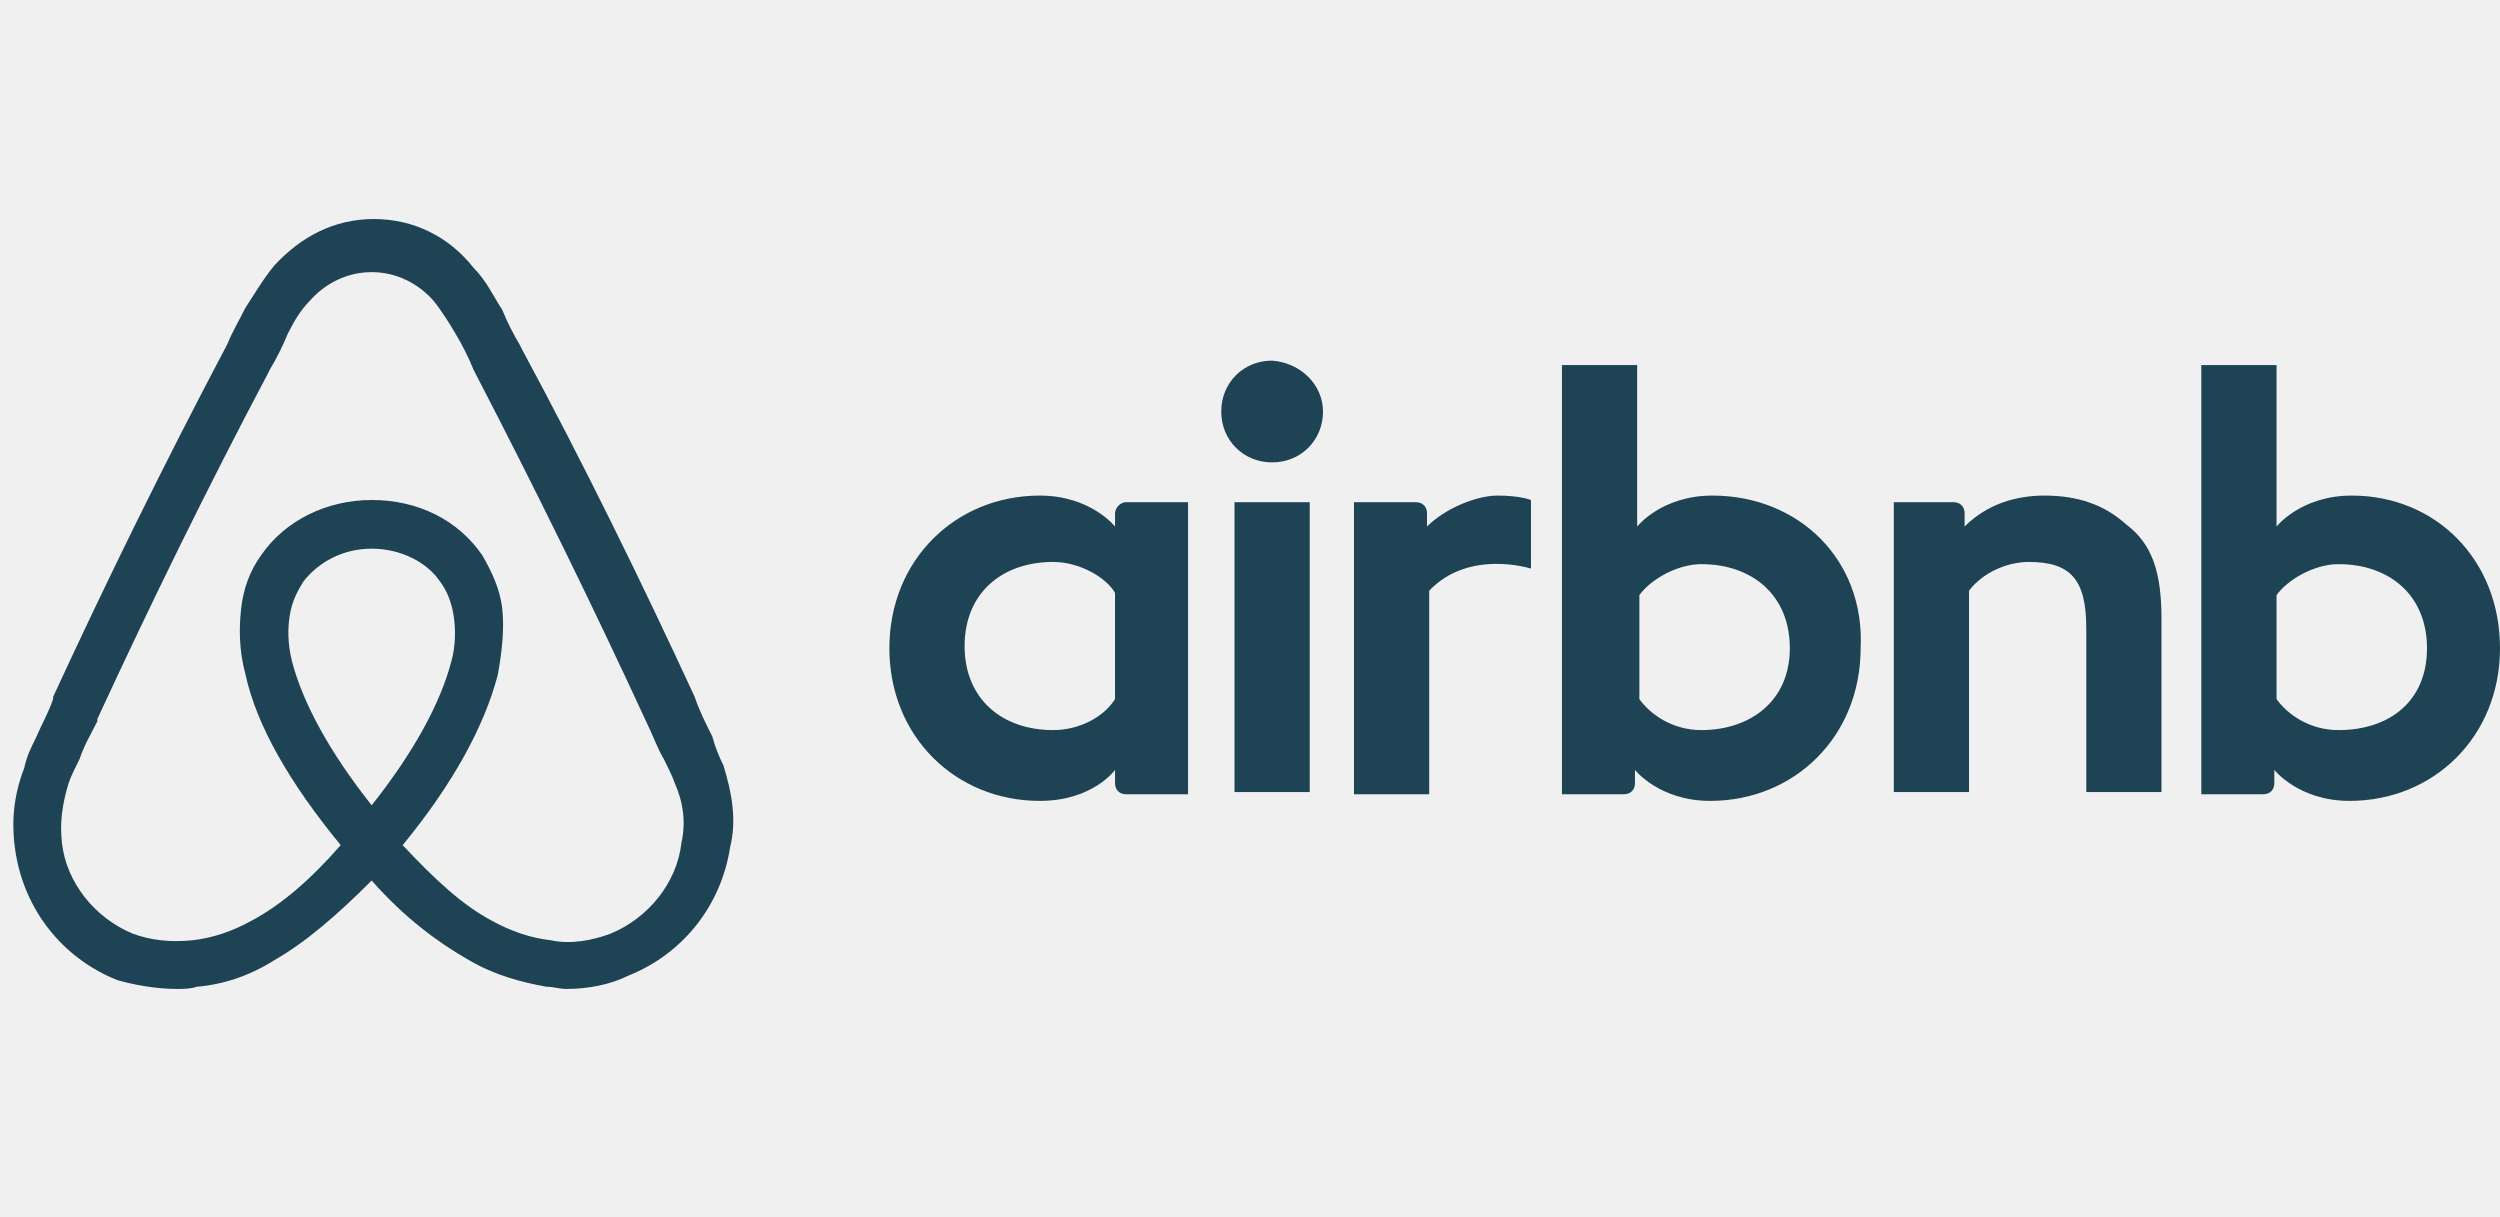
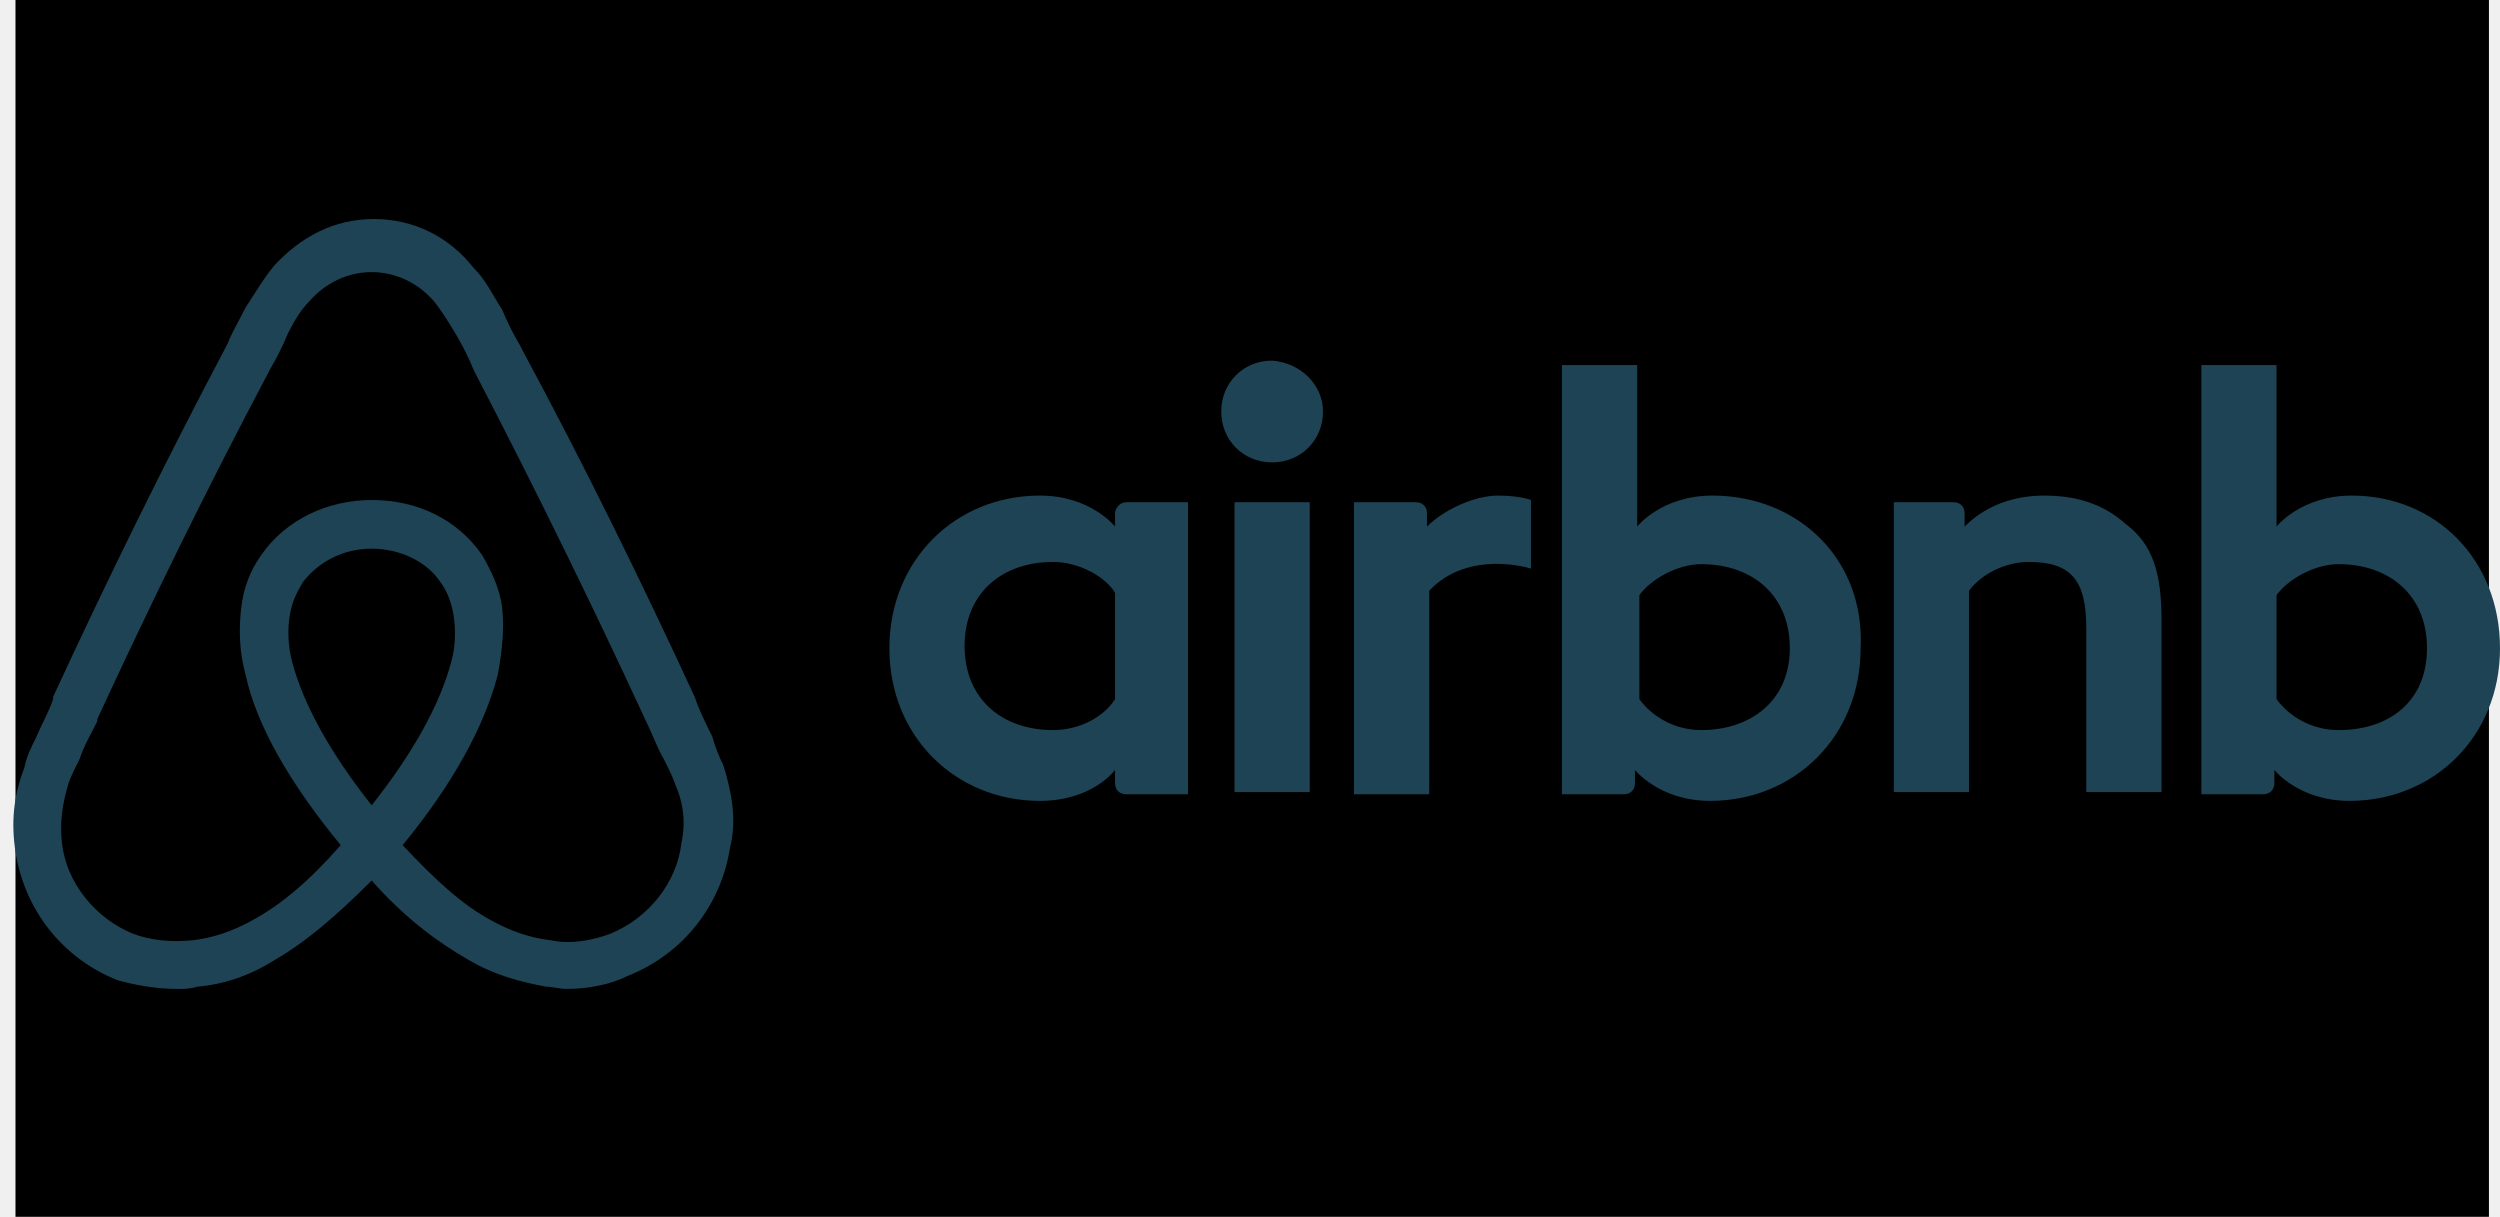
<svg xmlns="http://www.w3.org/2000/svg" width="113" height="55" viewBox="0 0 113 55">
  <style type="text/css">
    .st0{fill-rule:evenodd;clip-rule:evenodd;fill:none;}
    .st1{filter:url(#Adobe_OpacityMaskFilter);}
    .st2{fill-rule:evenodd;clip-rule:evenodd;fill:#FFFFFF;}
    .st3{mask:url(#mask-2_1_);fill:#FF5A5F;}
  </style>
  <g>
    <g transform="translate(-966, -73)">
      <g>
        <g transform="translate(732, 30)">
          <g transform="translate(0, 43)">
            <g transform="translate(234, 0)">
              <g>
-                 <rect x="0.7" y="0" class="st0" width="111.8" height="55" />
+                 <rect x="0.7" y="0" className="st0" width="111.8" height="55" />
              </g>
              <defs>
                <filter filterUnits="userSpaceOnUse" x="0.5" y="9.9" width="112.6" height="34.8">
                  <feColorMatrix type="matrix" values="1 0 0 0 0  0 1 0 0 0  0 0 1 0 0  0 0 0 1 0" />
                </filter>
              </defs>
              <mask maskUnits="userSpaceOnUse" x="0.5" y="9.9" width="112.6" height="34.8">
-                 <g class="st1">
-                   <rect x="0.7" y="0" class="st2" width="111.8" height="55" />
+                 <g className="st1">
+                   <rect x="0.7" y="0" className="st2" width="111.8" height="55" />
                </g>
              </mask>
-               <path class="st3" d="M59.8,18.6c0,1.3-1,2.3-2.3,2.3c-1.3,0-2.3-1-2.3-2.3s1-2.3,2.3-2.3        C58.8,16.4,59.8,17.4,59.8,18.6z M50.4,23.2c0,0.2,0,0.6,0,0.6s-1.1-1.4-3.4-1.4c-3.8,0-6.8,2.9-6.8,6.9c0,4,3,6.9,6.8,6.9        c2.4,0,3.4-1.4,3.4-1.4v0.6c0,0.3,0.2,0.5,0.5,0.5h2.8V22.7c0,0-2.6,0-2.8,0C50.6,22.7,50.4,23,50.4,23.2z M50.4,31.6        c-0.5,0.8-1.6,1.4-2.8,1.4c-2.3,0-4-1.4-4-3.8c0-2.4,1.7-3.8,4-3.8c1.2,0,2.4,0.7,2.8,1.4V31.6z M55.8,35.8h3.4V22.7h-3.4        V35.8z M106.3,22.4c-2.3,0-3.4,1.4-3.4,1.4v-7.3h-3.4v19.4c0,0,2.6,0,2.8,0c0.3,0,0.5-0.2,0.5-0.5v-0.6c0,0,1.1,1.4,3.4,1.4        c3.8,0,6.8-2.9,6.8-6.9S110.1,22.4,106.3,22.4z M105.7,33c-1.3,0-2.3-0.7-2.8-1.4v-4.7c0.5-0.7,1.7-1.4,2.8-1.4        c2.3,0,4,1.4,4,3.8S108,33,105.7,33z M97.7,28v7.8h-3.4v-7.4c0-2.2-0.7-3-2.6-3c-1,0-2.1,0.5-2.7,1.3v9.1h-3.4V22.7h2.7        c0.3,0,0.5,0.2,0.5,0.5v0.6c1-1,2.3-1.4,3.6-1.4c1.5,0,2.7,0.4,3.7,1.3C97.3,24.6,97.7,25.9,97.7,28z M77.4,22.4        c-2.3,0-3.4,1.4-3.4,1.4v-7.3h-3.4v19.4c0,0,2.6,0,2.8,0c0.3,0,0.5-0.2,0.5-0.5v-0.6c0,0,1.1,1.4,3.4,1.4        c3.8,0,6.8-2.9,6.8-6.9C84.3,25.3,81.3,22.4,77.4,22.4z M76.9,33c-1.3,0-2.3-0.7-2.8-1.4v-4.7c0.5-0.7,1.7-1.4,2.8-1.4        c2.3,0,4,1.4,4,3.8S79.1,33,76.9,33z M67.7,22.4c1,0,1.5,0.2,1.5,0.2v3.1c0,0-2.8-0.9-4.6,1v9.2h-3.4V22.7c0,0,2.6,0,2.8,0        c0.3,0,0.5,0.2,0.5,0.5v0.6C65.3,23,66.7,22.4,67.7,22.4z M32.7,34.6c-0.2-0.4-0.4-0.9-0.5-1.3c-0.3-0.6-0.6-1.2-0.8-1.8l0,0        c-2.4-5.2-5-10.5-7.8-15.7l-0.1-0.2c-0.3-0.5-0.6-1.1-0.8-1.6c-0.4-0.6-0.7-1.3-1.3-1.9c-1.1-1.4-2.7-2.2-4.5-2.2        c-1.8,0-3.3,0.8-4.5,2.1c-0.5,0.6-0.9,1.3-1.3,1.9c-0.3,0.6-0.6,1.1-0.8,1.6l-0.1,0.2C7.4,21,4.8,26.3,2.4,31.5l0,0.1        c-0.2,0.6-0.5,1.1-0.8,1.8c-0.2,0.4-0.4,0.8-0.5,1.3c-0.5,1.3-0.6,2.5-0.4,3.8c0.4,2.6,2.1,4.8,4.6,5.8C6,44.5,7,44.7,8,44.7        c0.3,0,0.6,0,0.9-0.1c1.2-0.1,2.4-0.5,3.5-1.2c1.4-0.8,2.8-2,4.4-3.6c1.5,1.7,3,2.8,4.4,3.6c1.2,0.7,2.4,1,3.5,1.2        c0.3,0,0.6,0.1,0.9,0.1c1,0,2-0.2,2.8-0.6c2.5-1,4.2-3.2,4.6-5.8C33.3,37.1,33.1,35.9,32.7,34.6z M16.8,36.4        c-1.9-2.4-3.1-4.6-3.6-6.5c-0.2-0.8-0.2-1.5-0.1-2.1c0.1-0.6,0.3-1,0.6-1.5c0.7-0.9,1.8-1.5,3.1-1.5c1.3,0,2.5,0.6,3.1,1.5        c0.3,0.4,0.5,0.9,0.6,1.5c0.1,0.6,0.1,1.4-0.1,2.1C19.9,31.8,18.7,34,16.8,36.4z M30.8,38.1c-0.2,1.8-1.5,3.4-3.2,4.1        c-0.8,0.3-1.8,0.5-2.7,0.3c-0.9-0.1-1.8-0.4-2.7-0.9c-1.3-0.7-2.5-1.8-4-3.4c2.3-2.8,3.7-5.4,4.3-7.7c0.2-1.1,0.3-2.1,0.2-3        c-0.1-0.9-0.5-1.7-0.9-2.4c-1.1-1.6-2.9-2.5-5-2.5c-2,0-3.9,0.9-5,2.5c-0.5,0.7-0.8,1.5-0.9,2.4c-0.1,0.9-0.1,1.9,0.2,3        c0.5,2.3,2,4.9,4.3,7.7c-1.4,1.6-2.7,2.7-4,3.4c-0.9,0.5-1.8,0.8-2.7,0.9c-1,0.1-1.9,0-2.7-0.3c-1.7-0.7-3-2.3-3.2-4.1        c-0.1-0.9,0-1.7,0.3-2.7c0.1-0.3,0.3-0.7,0.5-1.1c0.2-0.6,0.5-1.1,0.8-1.7l0-0.1c2.4-5.2,5-10.5,7.7-15.6l0.1-0.2        c0.3-0.5,0.6-1.1,0.8-1.6c0.3-0.6,0.6-1.1,1-1.5c0.7-0.8,1.7-1.3,2.8-1.3s2.1,0.5,2.8,1.3c0.4,0.5,0.7,1,1,1.5        c0.3,0.5,0.6,1.1,0.8,1.6l0.1,0.2c2.7,5.2,5.3,10.5,7.7,15.7v0c0.3,0.6,0.5,1.2,0.8,1.7c0.2,0.4,0.4,0.8,0.5,1.1        C30.9,36.3,31,37.2,30.8,38.1L30.8,38.1z" mask="url(#mask-2_1_)" style="fill:#1D4354;fill-opacity:1" />
+               <path className="st3" d="M59.8,18.6c0,1.3-1,2.3-2.3,2.3c-1.3,0-2.3-1-2.3-2.3s1-2.3,2.3-2.3        C58.8,16.4,59.8,17.4,59.8,18.6z M50.4,23.2c0,0.2,0,0.6,0,0.6s-1.1-1.4-3.4-1.4c-3.8,0-6.8,2.9-6.8,6.9c0,4,3,6.9,6.8,6.9        c2.4,0,3.4-1.4,3.4-1.4v0.6c0,0.3,0.2,0.5,0.5,0.5h2.8V22.7c0,0-2.6,0-2.8,0C50.6,22.7,50.4,23,50.4,23.2z M50.4,31.6        c-0.5,0.8-1.6,1.4-2.8,1.4c-2.3,0-4-1.4-4-3.8c0-2.4,1.7-3.8,4-3.8c1.2,0,2.4,0.7,2.8,1.4V31.6z M55.8,35.8h3.4V22.7h-3.4        V35.8z M106.3,22.4c-2.3,0-3.4,1.4-3.4,1.4v-7.3h-3.4v19.4c0,0,2.6,0,2.8,0c0.3,0,0.5-0.2,0.5-0.5v-0.6c0,0,1.1,1.4,3.4,1.4        c3.8,0,6.8-2.9,6.8-6.9S110.1,22.4,106.3,22.4z M105.7,33c-1.3,0-2.3-0.7-2.8-1.4v-4.7c0.5-0.7,1.7-1.4,2.8-1.4        c2.3,0,4,1.4,4,3.8S108,33,105.7,33z M97.7,28v7.8h-3.4v-7.4c0-2.2-0.7-3-2.6-3c-1,0-2.1,0.5-2.7,1.3v9.1h-3.4V22.7h2.7        c0.3,0,0.5,0.2,0.5,0.5v0.6c1-1,2.3-1.4,3.6-1.4c1.5,0,2.7,0.4,3.7,1.3C97.3,24.6,97.7,25.9,97.7,28z M77.4,22.4        c-2.3,0-3.4,1.4-3.4,1.4v-7.3h-3.4v19.4c0,0,2.6,0,2.8,0c0.3,0,0.5-0.2,0.5-0.5v-0.6c0,0,1.1,1.4,3.4,1.4        c3.8,0,6.8-2.9,6.8-6.9C84.3,25.3,81.3,22.4,77.4,22.4z M76.9,33c-1.3,0-2.3-0.7-2.8-1.4v-4.7c0.5-0.7,1.7-1.4,2.8-1.4        c2.3,0,4,1.4,4,3.8S79.1,33,76.9,33z M67.7,22.4c1,0,1.5,0.2,1.5,0.2v3.1c0,0-2.8-0.9-4.6,1v9.2h-3.4V22.7c0,0,2.6,0,2.8,0        c0.3,0,0.5,0.2,0.5,0.5v0.6C65.3,23,66.7,22.4,67.7,22.4z M32.7,34.6c-0.2-0.4-0.4-0.9-0.5-1.3c-0.3-0.6-0.6-1.2-0.8-1.8l0,0        c-2.4-5.2-5-10.5-7.8-15.7l-0.1-0.2c-0.3-0.5-0.6-1.1-0.8-1.6c-0.4-0.6-0.7-1.3-1.3-1.9c-1.1-1.4-2.7-2.2-4.5-2.2        c-1.8,0-3.3,0.8-4.5,2.1c-0.5,0.6-0.9,1.3-1.3,1.9c-0.3,0.6-0.6,1.1-0.8,1.6l-0.1,0.2C7.4,21,4.8,26.3,2.4,31.5l0,0.1        c-0.2,0.6-0.5,1.1-0.8,1.8c-0.2,0.4-0.4,0.8-0.5,1.3c-0.5,1.3-0.6,2.5-0.4,3.8c0.4,2.6,2.1,4.8,4.6,5.8C6,44.5,7,44.7,8,44.7        c0.3,0,0.6,0,0.9-0.1c1.2-0.1,2.4-0.5,3.5-1.2c1.4-0.8,2.8-2,4.4-3.6c1.5,1.7,3,2.8,4.4,3.6c1.2,0.7,2.4,1,3.5,1.2        c0.3,0,0.6,0.1,0.9,0.1c1,0,2-0.2,2.8-0.6c2.5-1,4.2-3.2,4.6-5.8C33.3,37.1,33.1,35.9,32.7,34.6z M16.8,36.4        c-1.9-2.4-3.1-4.6-3.6-6.5c-0.2-0.8-0.2-1.5-0.1-2.1c0.1-0.6,0.3-1,0.6-1.5c0.7-0.9,1.8-1.5,3.1-1.5c1.3,0,2.5,0.6,3.1,1.5        c0.3,0.4,0.5,0.9,0.6,1.5c0.1,0.6,0.1,1.4-0.1,2.1C19.9,31.8,18.7,34,16.8,36.4z M30.8,38.1c-0.2,1.8-1.5,3.4-3.2,4.1        c-0.8,0.3-1.8,0.5-2.7,0.3c-0.9-0.1-1.8-0.4-2.7-0.9c-1.3-0.7-2.5-1.8-4-3.4c2.3-2.8,3.7-5.4,4.3-7.7c0.2-1.1,0.3-2.1,0.2-3        c-0.1-0.9-0.5-1.7-0.9-2.4c-1.1-1.6-2.9-2.5-5-2.5c-2,0-3.9,0.9-5,2.5c-0.5,0.7-0.8,1.5-0.9,2.4c-0.1,0.9-0.1,1.9,0.2,3        c0.5,2.3,2,4.9,4.3,7.7c-1.4,1.6-2.7,2.7-4,3.4c-0.9,0.5-1.8,0.8-2.7,0.9c-1,0.1-1.9,0-2.7-0.3c-1.7-0.7-3-2.3-3.2-4.1        c-0.1-0.9,0-1.7,0.3-2.7c0.1-0.3,0.3-0.7,0.5-1.1c0.2-0.6,0.5-1.1,0.8-1.7l0-0.1c2.4-5.2,5-10.5,7.7-15.6l0.1-0.2        c0.3-0.5,0.6-1.1,0.8-1.6c0.3-0.6,0.6-1.1,1-1.5c0.7-0.8,1.7-1.3,2.8-1.3s2.1,0.5,2.8,1.3c0.4,0.5,0.7,1,1,1.5        c0.3,0.5,0.6,1.1,0.8,1.6l0.1,0.2c2.7,5.2,5.3,10.5,7.7,15.7v0c0.3,0.6,0.5,1.2,0.8,1.7c0.2,0.4,0.4,0.8,0.5,1.1        C30.9,36.3,31,37.2,30.8,38.1L30.8,38.1z" mask="url(#mask-2_1_)" style="fill:#1D4354;fill-opacity:1" />
            </g>
          </g>
        </g>
      </g>
    </g>
  </g>
</svg>
